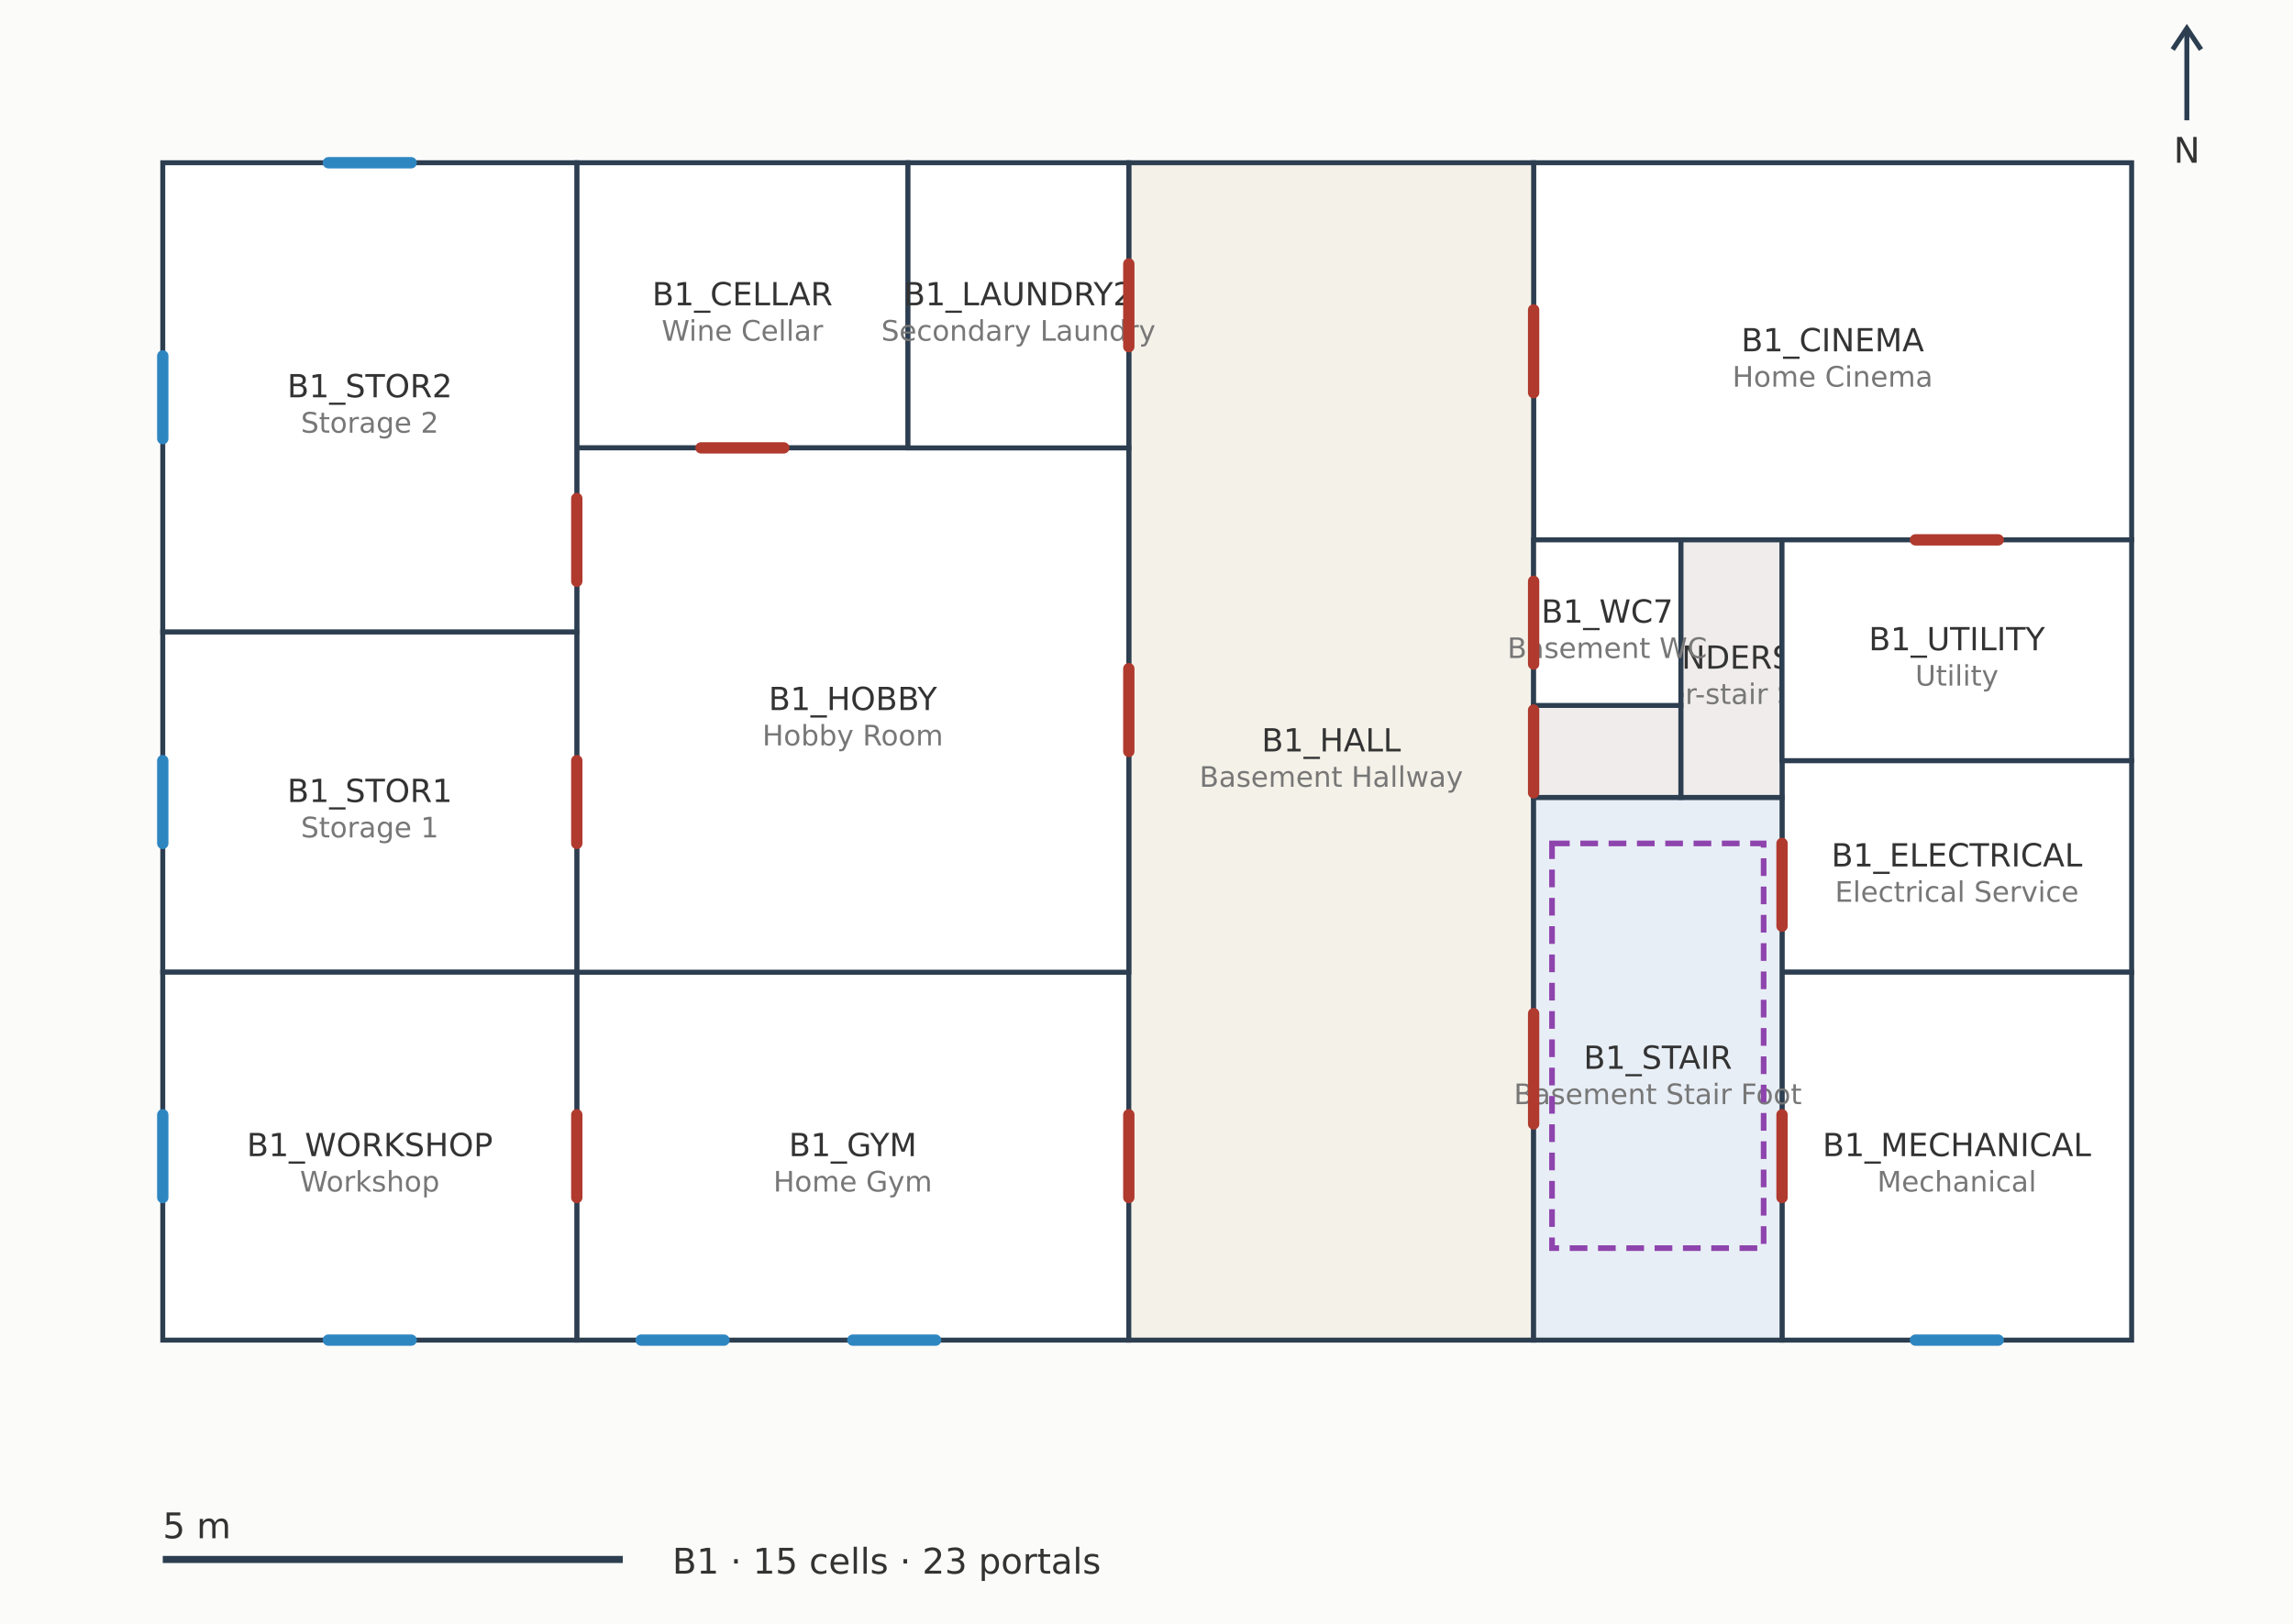
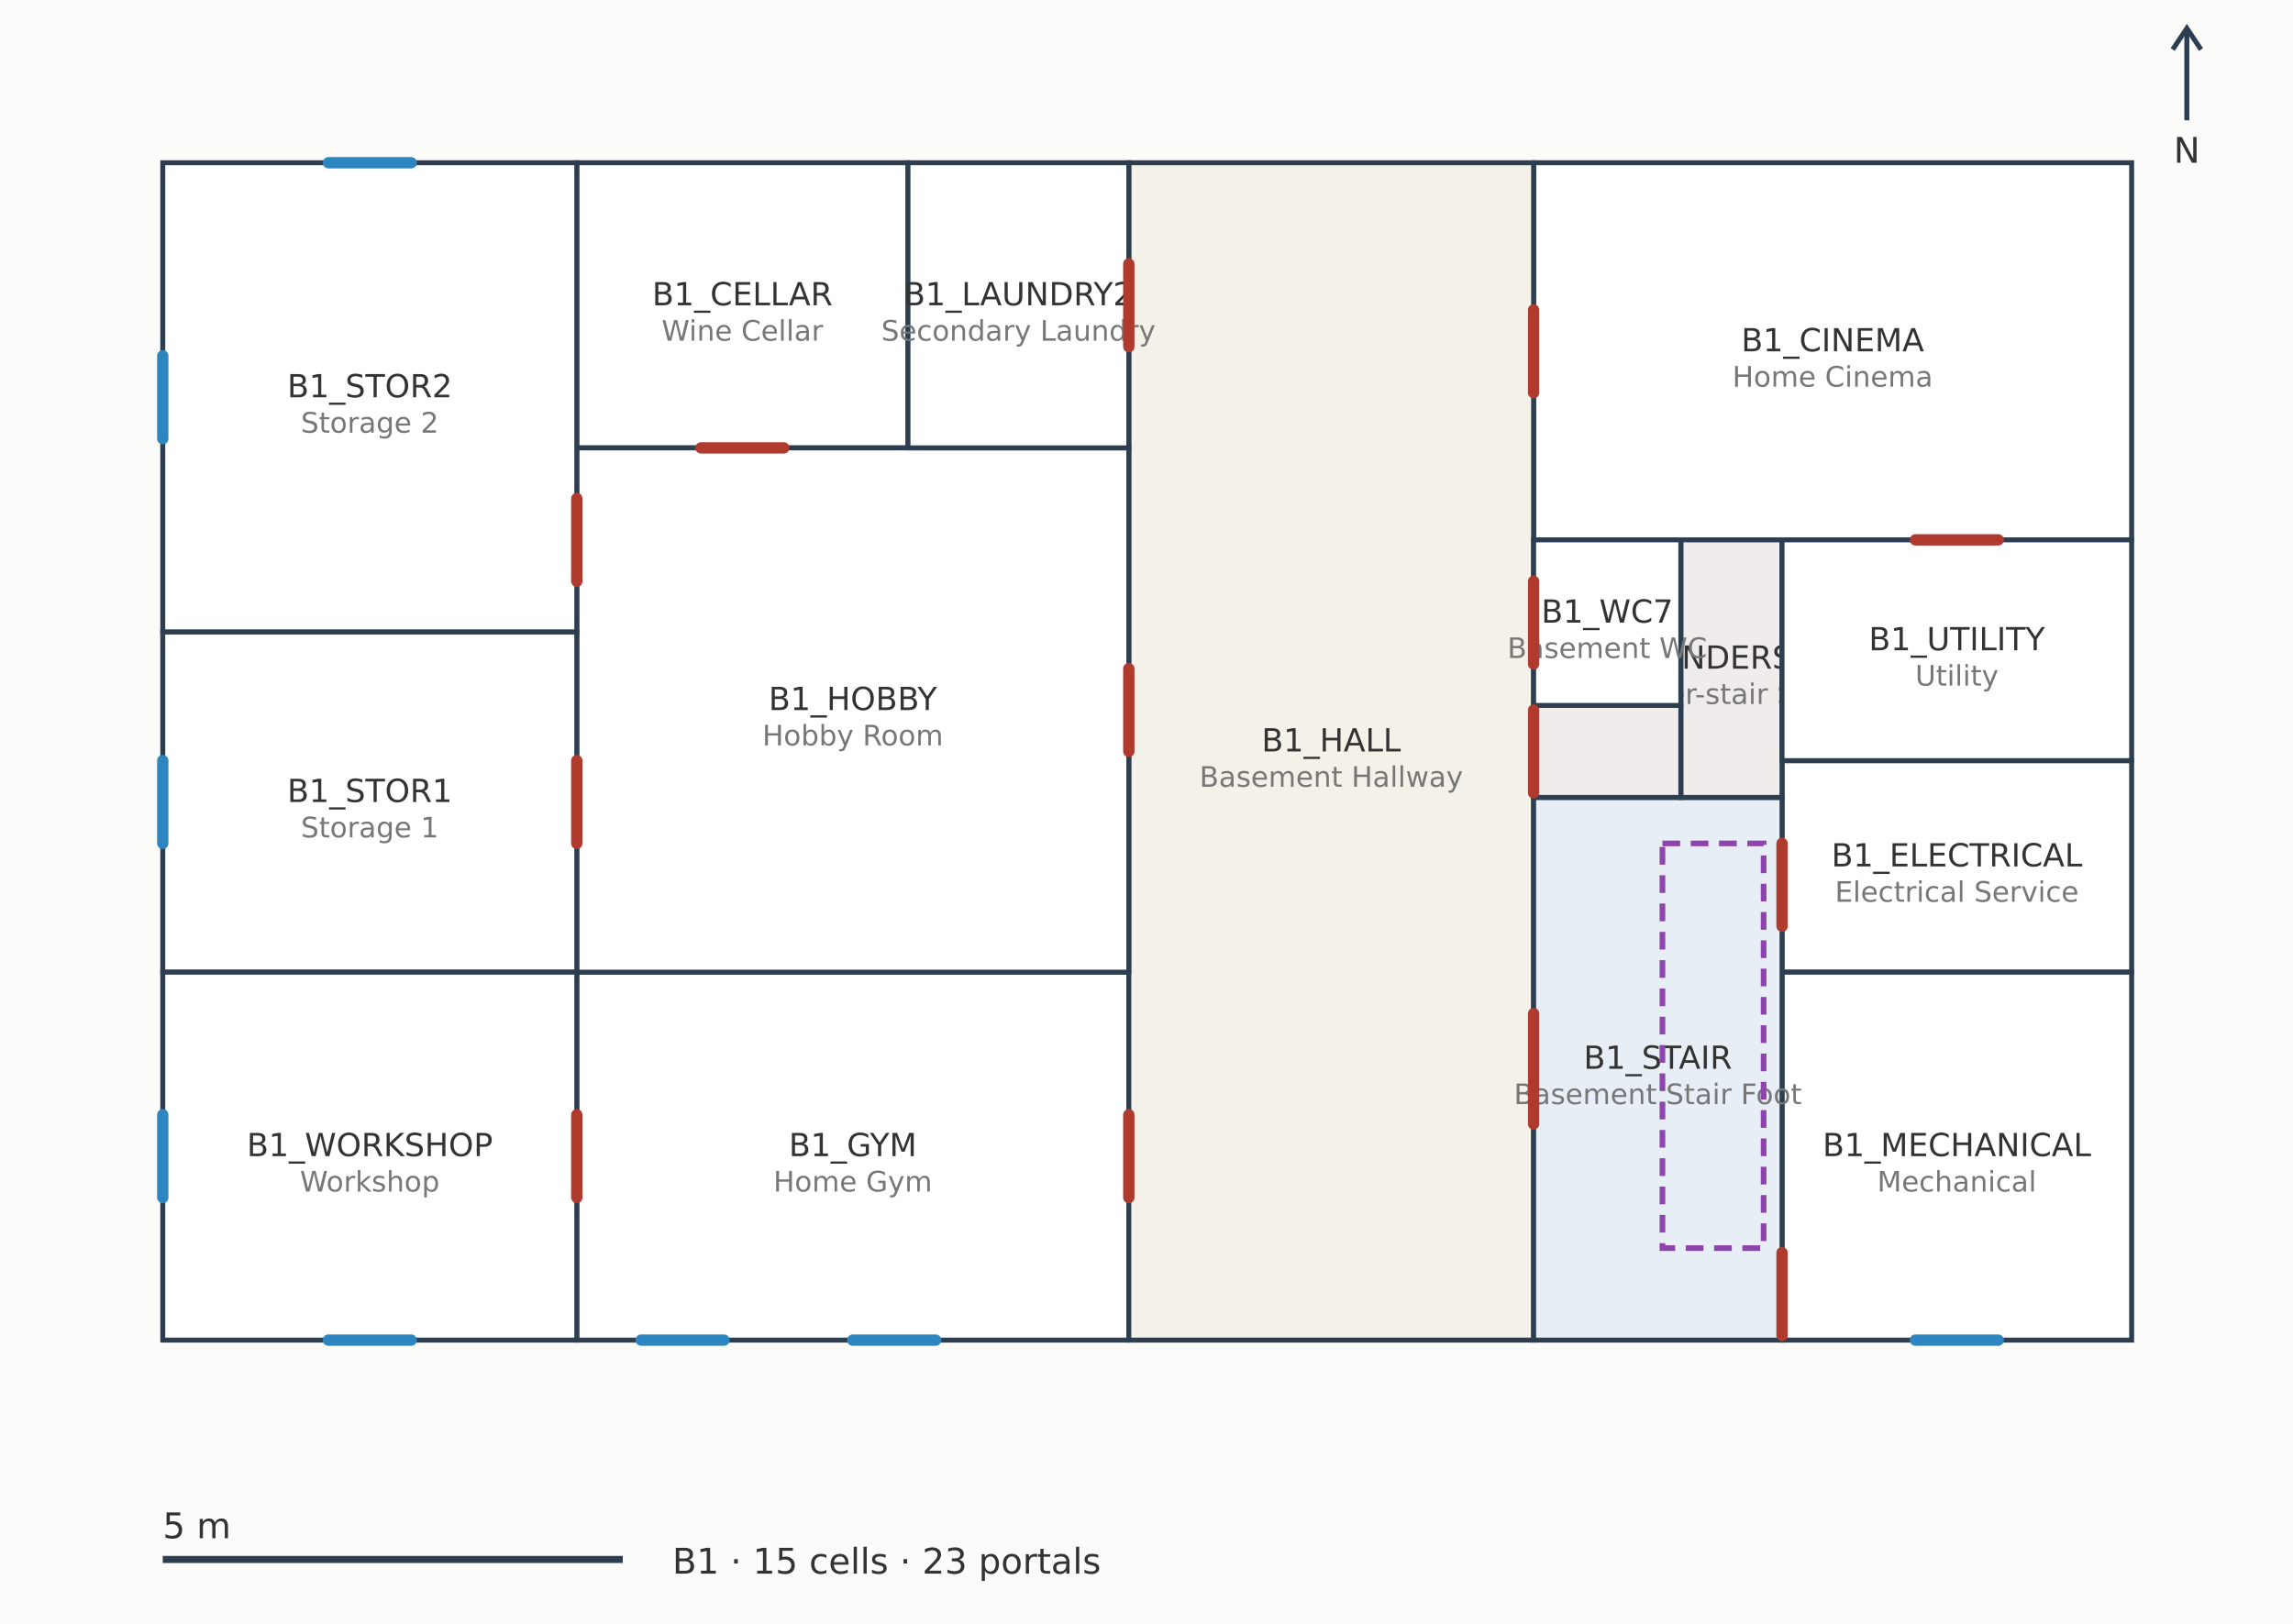
<svg xmlns="http://www.w3.org/2000/svg" width="648" height="459" viewBox="0 0 648 459" font-family="DejaVu Sans, sans-serif">
  <style>.id{font-size:9px;fill:#333}.name{font-size:8px;fill:#777}.key{font-size:10px;fill:#333}</style>
  <rect width="648" height="459" fill="#fbfbfa" />
  <rect x="163.0" y="46.0" width="93.6" height="80.6" fill="#ffffff" stroke="#2c3e50" stroke-width="1.4" />
  <text class="id" x="209.8" y="86.3" text-anchor="middle">B1_CELLAR</text>
  <text class="name" x="209.8" y="96.3" text-anchor="middle">Wine Cellar</text>
  <rect x="433.4" y="46.0" width="169.0" height="106.6" fill="#ffffff" stroke="#2c3e50" stroke-width="1.4" />
  <text class="id" x="517.9" y="99.3" text-anchor="middle">B1_CINEMA</text>
  <text class="name" x="517.9" y="109.3" text-anchor="middle">Home Cinema</text>
  <rect x="503.6" y="215.0" width="98.8" height="59.8" fill="#ffffff" stroke="#2c3e50" stroke-width="1.4" />
  <text class="id" x="553.0" y="244.9" text-anchor="middle">B1_ELECTRICAL</text>
  <text class="name" x="553.0" y="254.9" text-anchor="middle">Electrical Service</text>
  <rect x="163.0" y="274.8" width="156.0" height="104.0" fill="#ffffff" stroke="#2c3e50" stroke-width="1.4" />
  <text class="id" x="241.0" y="326.8" text-anchor="middle">B1_GYM</text>
  <text class="name" x="241.0" y="336.8" text-anchor="middle">Home Gym</text>
  <rect x="319.0" y="46.0" width="114.4" height="332.8" fill="#f4f1e8" stroke="#2c3e50" stroke-width="1.4" />
  <text class="id" x="376.2" y="212.4" text-anchor="middle">B1_HALL</text>
  <text class="name" x="376.2" y="222.4" text-anchor="middle">Basement Hallway</text>
  <rect x="163.0" y="126.6" width="156.0" height="148.2" fill="#ffffff" stroke="#2c3e50" stroke-width="1.4" />
  <text class="id" x="241.0" y="200.7" text-anchor="middle">B1_HOBBY</text>
  <text class="name" x="241.0" y="210.7" text-anchor="middle">Hobby Room</text>
  <rect x="256.6" y="46.0" width="62.4" height="80.6" fill="#ffffff" stroke="#2c3e50" stroke-width="1.4" />
  <text class="id" x="287.8" y="86.3" text-anchor="middle">B1_LAUNDRY2</text>
  <text class="name" x="287.8" y="96.3" text-anchor="middle">Secondary Laundry</text>
  <rect x="503.6" y="274.8" width="98.8" height="104.0" fill="#ffffff" stroke="#2c3e50" stroke-width="1.4" />
  <text class="id" x="553.0" y="326.8" text-anchor="middle">B1_MECHANICAL</text>
  <text class="name" x="553.0" y="336.8" text-anchor="middle">Mechanical</text>
  <rect x="433.4" y="225.4" width="70.2" height="153.4" fill="#e8eef6" stroke="#2c3e50" stroke-width="1.4" />
  <text class="id" x="468.5" y="302.1" text-anchor="middle">B1_STAIR</text>
  <text class="name" x="468.5" y="312.1" text-anchor="middle">Basement Stair Foot</text>
  <rect x="46.0" y="178.6" width="117.0" height="96.2" fill="#ffffff" stroke="#2c3e50" stroke-width="1.4" />
  <text class="id" x="104.5" y="226.7" text-anchor="middle">B1_STOR1</text>
  <text class="name" x="104.5" y="236.7" text-anchor="middle">Storage 1</text>
  <rect x="46.0" y="46.0" width="117.0" height="132.6" fill="#ffffff" stroke="#2c3e50" stroke-width="1.4" />
  <text class="id" x="104.5" y="112.3" text-anchor="middle">B1_STOR2</text>
  <text class="name" x="104.5" y="122.3" text-anchor="middle">Storage 2</text>
  <rect x="475.0" y="152.6" width="28.6" height="72.8" fill="#efeceb" stroke="#2c3e50" stroke-width="1.4" />
  <text class="id" x="489.3" y="189.0" text-anchor="middle">B1_UNDERSTAIR</text>
  <text class="name" x="489.3" y="199.0" text-anchor="middle">Under-stair Store</text>
  <rect x="433.4" y="199.4" width="41.6" height="26.0" fill="#efeceb" stroke="#2c3e50" stroke-width="1.4" />
  <rect x="503.6" y="152.6" width="98.8" height="62.4" fill="#ffffff" stroke="#2c3e50" stroke-width="1.4" />
  <text class="id" x="553.0" y="183.8" text-anchor="middle">B1_UTILITY</text>
  <text class="name" x="553.0" y="193.8" text-anchor="middle">Utility</text>
  <rect x="433.4" y="152.6" width="41.6" height="46.8" fill="#ffffff" stroke="#2c3e50" stroke-width="1.4" />
  <text class="id" x="454.2" y="176.0" text-anchor="middle">B1_WC7</text>
  <text class="name" x="454.2" y="186.0" text-anchor="middle">Basement WC</text>
  <rect x="46.0" y="274.8" width="117.0" height="104.0" fill="#ffffff" stroke="#2c3e50" stroke-width="1.4" />
  <text class="id" x="104.5" y="326.8" text-anchor="middle">B1_WORKSHOP</text>
  <text class="name" x="104.5" y="336.8" text-anchor="middle">Workshop</text>
  <line x1="433.4" y1="286.5" x2="433.4" y2="317.7" stroke="#b03a2e" stroke-width="3.2" stroke-linecap="round" />
  <line x1="433.4" y1="200.7" x2="433.4" y2="224.1" stroke="#b03a2e" stroke-width="3.2" stroke-linecap="round" />
-   <line x1="503.6" y1="315.1" x2="503.6" y2="338.5" stroke="#b03a2e" stroke-width="3.2" stroke-linecap="round" />
+   <line x1="503.6" y1="354.1" x2="503.6" y2="377.5" stroke="#b03a2e" stroke-width="3.2" stroke-linecap="round" />
  <line x1="503.6" y1="238.4" x2="503.6" y2="261.8" stroke="#b03a2e" stroke-width="3.2" stroke-linecap="round" />
  <line x1="541.3" y1="152.6" x2="564.7" y2="152.6" stroke="#b03a2e" stroke-width="3.2" stroke-linecap="round" />
  <line x1="433.4" y1="87.6" x2="433.4" y2="111.0" stroke="#b03a2e" stroke-width="3.2" stroke-linecap="round" />
  <line x1="433.4" y1="164.3" x2="433.4" y2="187.7" stroke="#b03a2e" stroke-width="3.2" stroke-linecap="round" />
  <line x1="319.0" y1="315.1" x2="319.0" y2="338.5" stroke="#b03a2e" stroke-width="3.2" stroke-linecap="round" />
  <line x1="319.0" y1="189.0" x2="319.0" y2="212.4" stroke="#b03a2e" stroke-width="3.2" stroke-linecap="round" />
  <line x1="319.0" y1="74.6" x2="319.0" y2="98.0" stroke="#b03a2e" stroke-width="3.2" stroke-linecap="round" />
  <line x1="163.0" y1="315.1" x2="163.0" y2="338.5" stroke="#b03a2e" stroke-width="3.2" stroke-linecap="round" />
  <line x1="163.0" y1="215.0" x2="163.0" y2="238.4" stroke="#b03a2e" stroke-width="3.2" stroke-linecap="round" />
  <line x1="163.0" y1="140.9" x2="163.0" y2="164.3" stroke="#b03a2e" stroke-width="3.2" stroke-linecap="round" />
  <line x1="198.1" y1="126.6" x2="221.5" y2="126.6" stroke="#b03a2e" stroke-width="3.2" stroke-linecap="round" />
-   <rect x="438.6" y="238.4" width="59.8" height="114.4" fill="none" stroke="#8e44ad" stroke-width="1.6" stroke-dasharray="5 3" />
+   <rect x="469.8" y="238.4" width="28.6" height="114.4" fill="none" stroke="#8e44ad" stroke-width="1.6" stroke-dasharray="5 3" />
  <line x1="541.3" y1="378.8" x2="564.7" y2="378.8" stroke="#2e86c1" stroke-width="3.2" stroke-linecap="round" />
  <line x1="181.2" y1="378.8" x2="204.6" y2="378.8" stroke="#2e86c1" stroke-width="3.2" stroke-linecap="round" />
  <line x1="241.0" y1="378.8" x2="264.4" y2="378.8" stroke="#2e86c1" stroke-width="3.2" stroke-linecap="round" />
  <line x1="46.0" y1="315.1" x2="46.0" y2="338.5" stroke="#2e86c1" stroke-width="3.2" stroke-linecap="round" />
  <line x1="92.8" y1="378.8" x2="116.2" y2="378.8" stroke="#2e86c1" stroke-width="3.2" stroke-linecap="round" />
  <line x1="46.0" y1="215.0" x2="46.0" y2="238.4" stroke="#2e86c1" stroke-width="3.2" stroke-linecap="round" />
  <line x1="46.0" y1="100.6" x2="46.0" y2="124.0" stroke="#2e86c1" stroke-width="3.2" stroke-linecap="round" />
  <line x1="92.8" y1="46.0" x2="116.2" y2="46.0" stroke="#2e86c1" stroke-width="3.2" stroke-linecap="round" />
  <g stroke="#2c3e50" stroke-width="1.4" fill="none">
    <line x1="618" y1="34" x2="618" y2="8" />
    <path d="M614 14 L618 8 L622 14" />
  </g>
  <text class="key" x="618" y="46" text-anchor="middle">N</text>
  <line x1="46.0" y1="440.8" x2="176.0" y2="440.8" stroke="#2c3e50" stroke-width="2" />
  <text class="key" x="46.0" y="434.8">5 m</text>
  <text class="key" x="190.0" y="444.8">B1 · 15 cells · 23 portals</text>
</svg>
